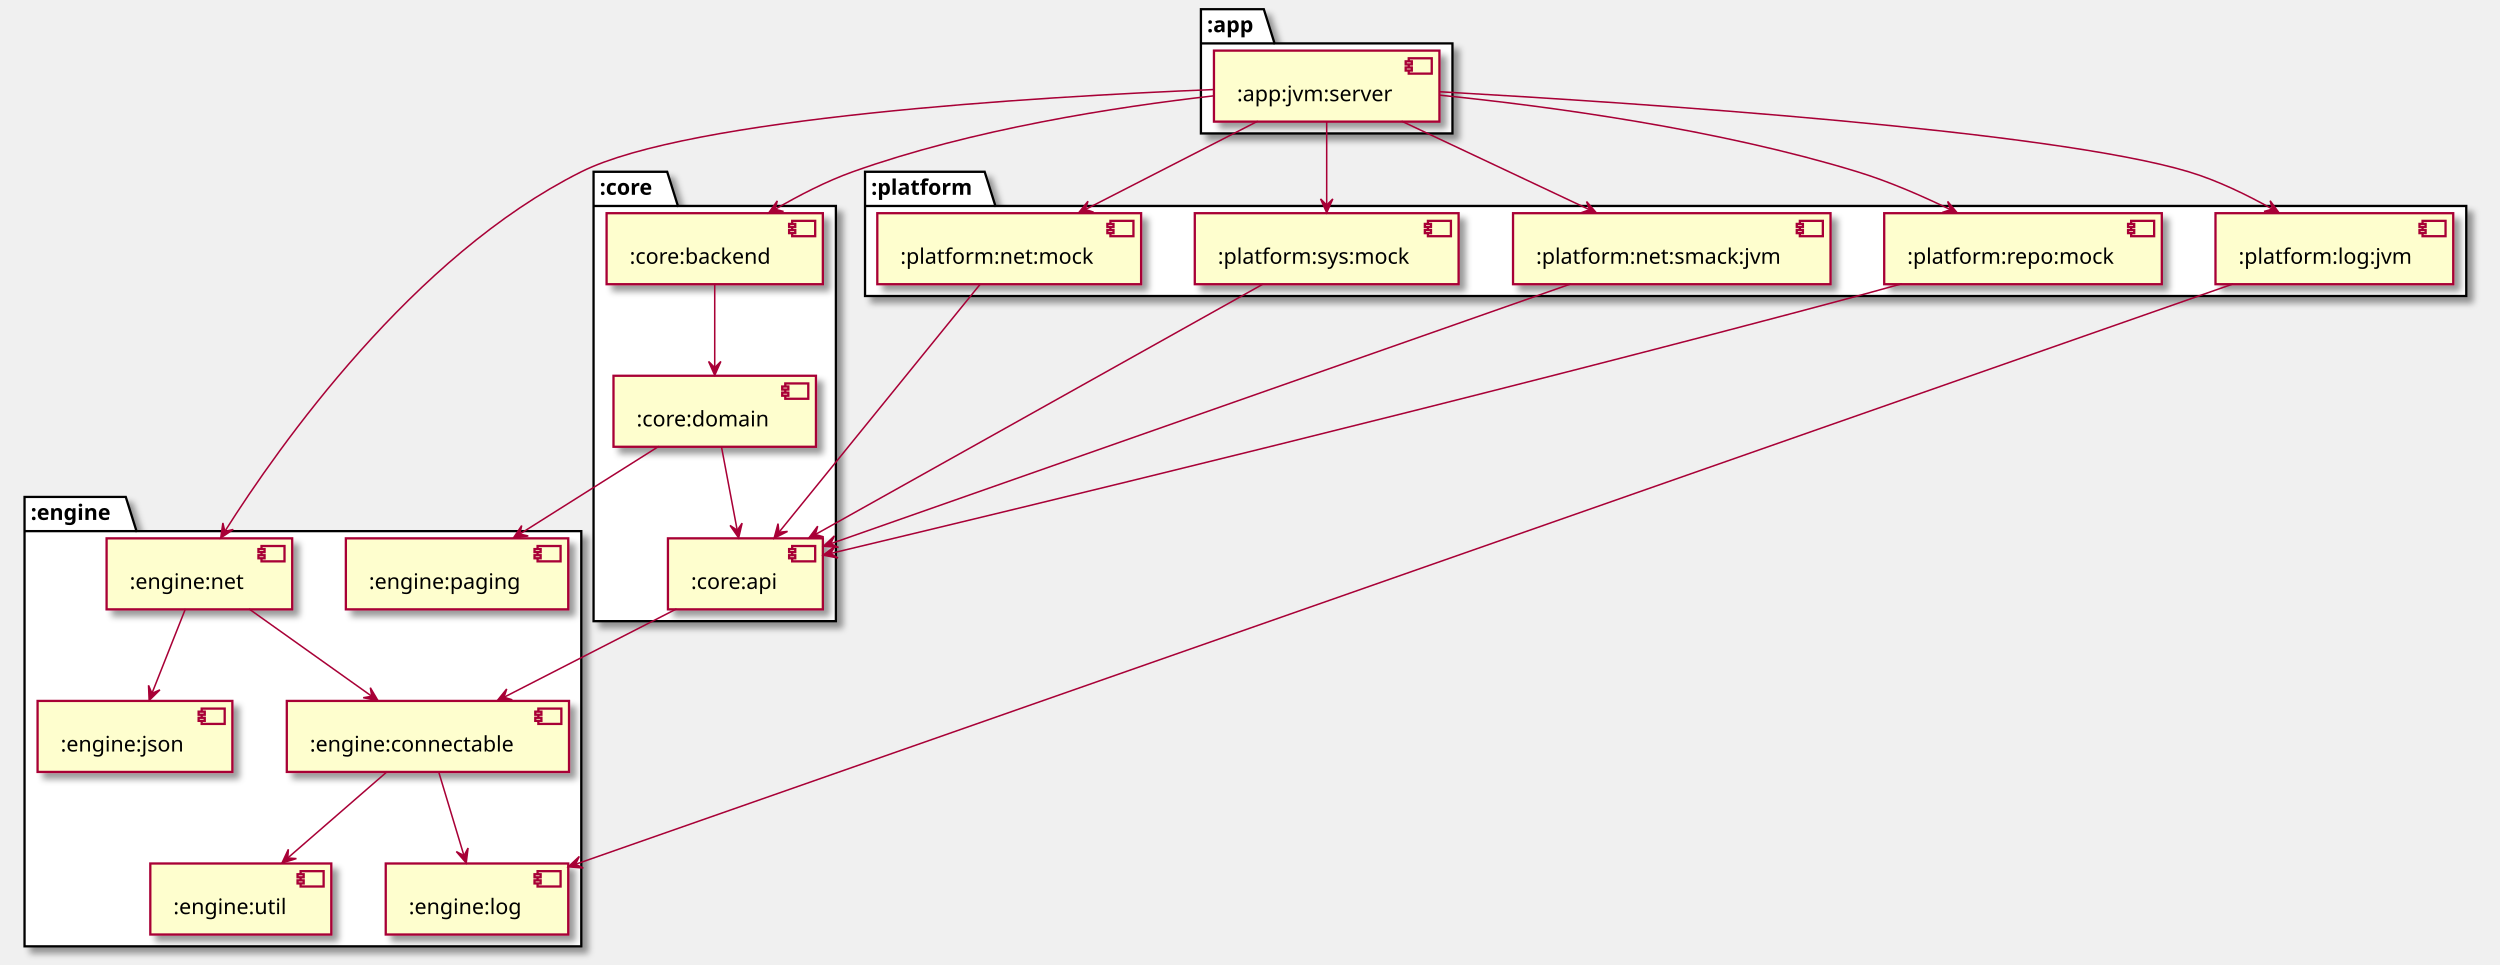
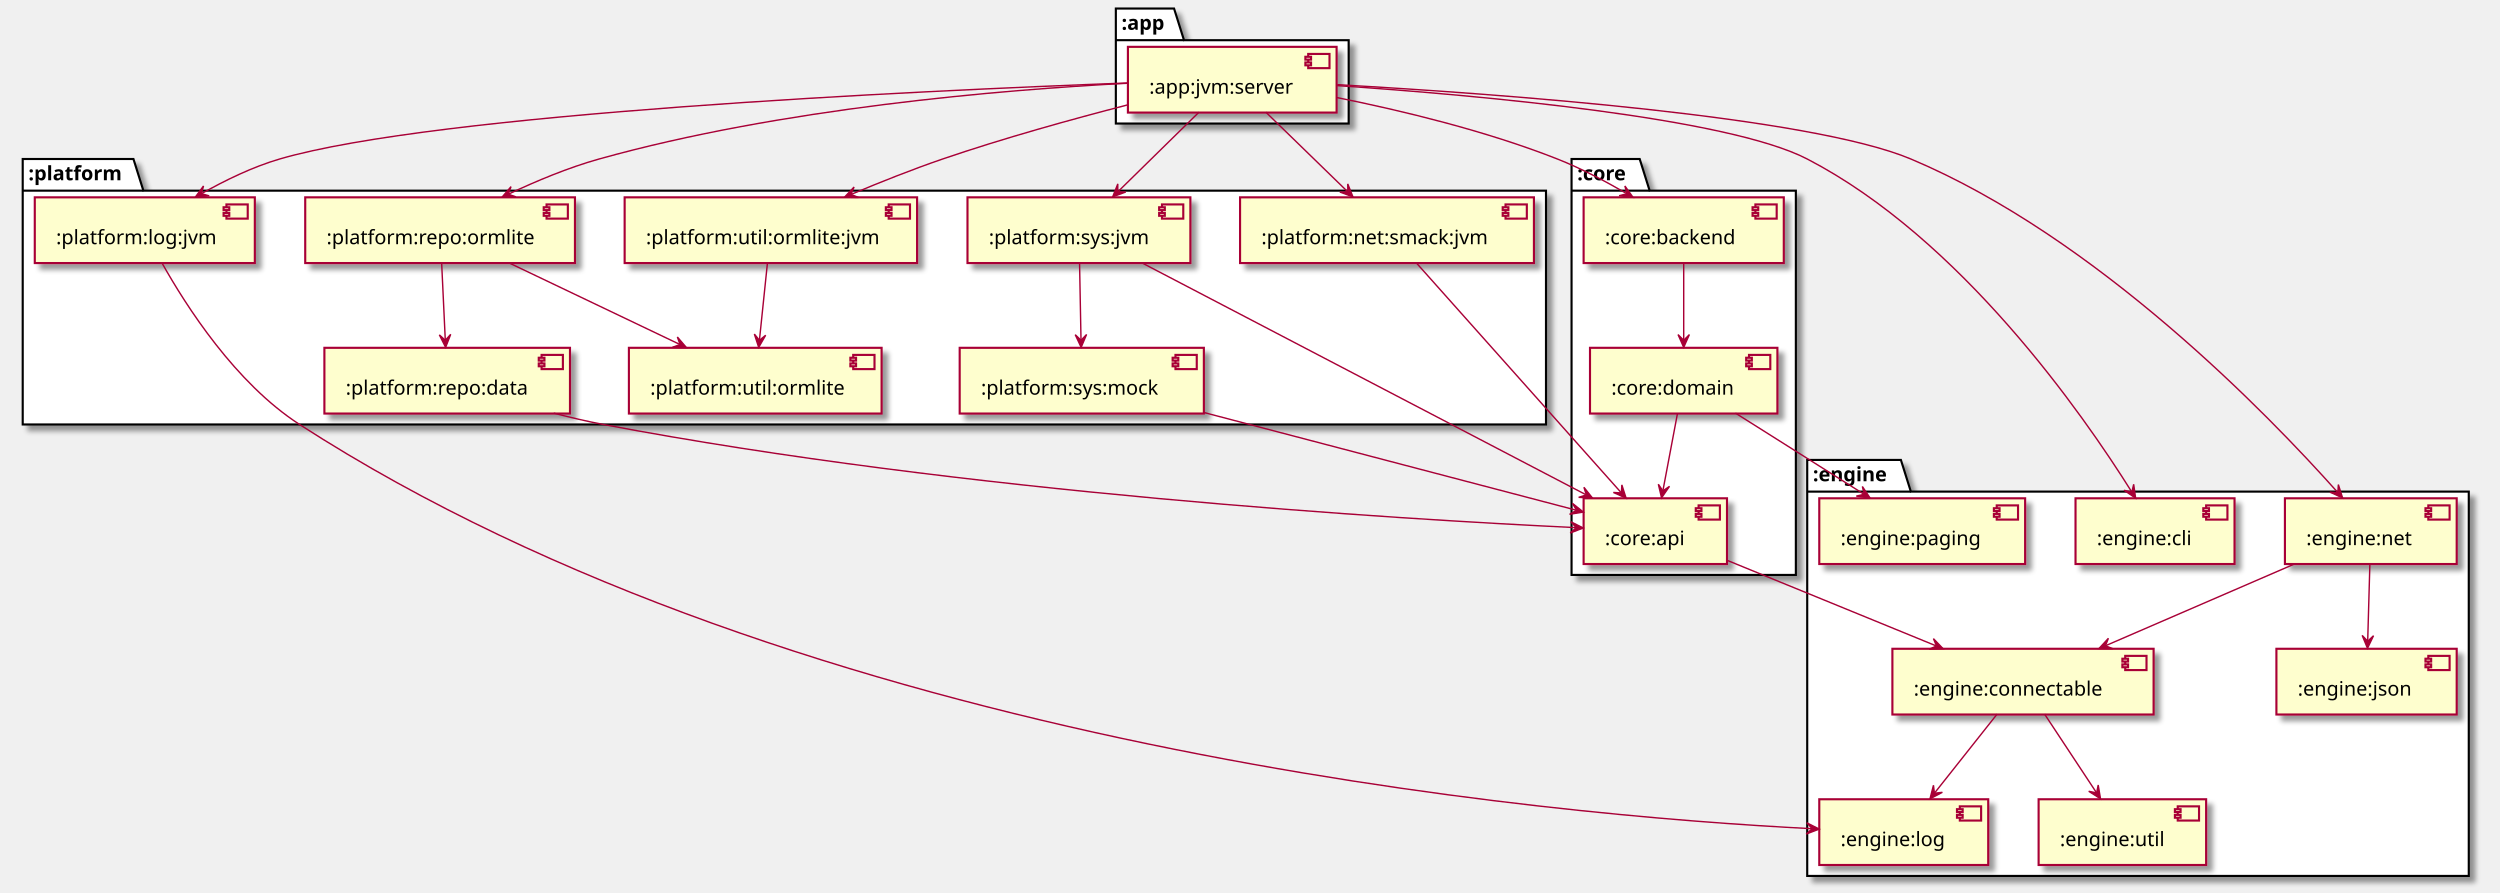
- <svg xmlns="http://www.w3.org/2000/svg" contentScriptType="application/ecmascript" contentStyleType="text/css" height="629px" preserveAspectRatio="none" style="width:1630px;height:629px;" version="1.1" viewBox="0 0 1630 629" width="1630px" zoomAndPan="magnify">
+ <svg xmlns="http://www.w3.org/2000/svg" contentScriptType="application/ecmascript" contentStyleType="text/css" height="629px" preserveAspectRatio="none" style="width:1761px;height:629px;" version="1.1" viewBox="0 0 1761 629" width="1761px" zoomAndPan="magnify">
  <defs>
-     <filter height="300%" id="f3oqz0ir6cckx" width="300%" x="-1" y="-1">
+     <filter height="300%" id="fg69uygt881mg" width="300%" x="-1" y="-1">
      <feGaussianBlur result="blurOut" stdDeviation="2.0" />
      <feColorMatrix in="blurOut" result="blurOut2" type="matrix" values="0 0 0 0 0 0 0 0 0 0 0 0 0 0 0 0 0 0 .4 0" />
      <feOffset dx="4.0" dy="4.0" in="blurOut2" result="blurOut3" />
      <feBlend in="SourceGraphic" in2="blurOut3" mode="normal" />
    </filter>
  </defs>
  <g>
-     <polygon fill="#FFFFFF" filter="url(#f3oqz0ir6cckx)" points="564,112,642,112,649,134.297,1608,134.297,1608,193,564,193,564,112" style="stroke: #000000; stroke-width: 1.5;" />
-     <line style="stroke: #000000; stroke-width: 1.5;" x1="564" x2="649" y1="134.297" y2="134.297" />
-     <text fill="#000000" font-family="sans-serif" font-size="14" font-weight="bold" lengthAdjust="spacingAndGlyphs" textLength="72" x="568" y="126.995">:platform</text>
-     <polygon fill="#FFFFFF" filter="url(#f3oqz0ir6cckx)" points="387,112,435,112,442,134.297,545,134.297,545,405,387,405,387,112" style="stroke: #000000; stroke-width: 1.5;" />
-     <line style="stroke: #000000; stroke-width: 1.5;" x1="387" x2="442" y1="134.297" y2="134.297" />
-     <text fill="#000000" font-family="sans-serif" font-size="14" font-weight="bold" lengthAdjust="spacingAndGlyphs" textLength="42" x="391" y="126.995">:core</text>
-     <polygon fill="#FFFFFF" filter="url(#f3oqz0ir6cckx)" points="16,324,82,324,89,346.297,379,346.297,379,617,16,617,16,324" style="stroke: #000000; stroke-width: 1.5;" />
-     <line style="stroke: #000000; stroke-width: 1.5;" x1="16" x2="89" y1="346.297" y2="346.297" />
-     <text fill="#000000" font-family="sans-serif" font-size="14" font-weight="bold" lengthAdjust="spacingAndGlyphs" textLength="60" x="20" y="338.995">:engine</text>
-     <polygon fill="#FFFFFF" filter="url(#f3oqz0ir6cckx)" points="783,6,824,6,831,28.297,947,28.297,947,87,783,87,783,6" style="stroke: #000000; stroke-width: 1.5;" />
-     <line style="stroke: #000000; stroke-width: 1.5;" x1="783" x2="831" y1="28.297" y2="28.297" />
-     <text fill="#000000" font-family="sans-serif" font-size="14" font-weight="bold" lengthAdjust="spacingAndGlyphs" textLength="35" x="787" y="20.995">:app</text>
-     <rect fill="#FEFECE" filter="url(#f3oqz0ir6cckx)" height="46.297" style="stroke: #A80036; stroke-width: 1.5;" width="181" x="1228.5" y="139" />
-     <rect fill="#FEFECE" height="10" style="stroke: #A80036; stroke-width: 1.5;" width="15" x="1389.5" y="144" />
-     <rect fill="#FEFECE" height="2" style="stroke: #A80036; stroke-width: 1.5;" width="4" x="1387.5" y="146" />
-     <rect fill="#FEFECE" height="2" style="stroke: #A80036; stroke-width: 1.5;" width="4" x="1387.5" y="150" />
-     <text fill="#000000" font-family="sans-serif" font-size="14" lengthAdjust="spacingAndGlyphs" textLength="141" x="1243.5" y="171.995">:platform:repo:mock</text>
-     <rect fill="#FEFECE" filter="url(#f3oqz0ir6cckx)" height="46.297" style="stroke: #A80036; stroke-width: 1.5;" width="172" x="572" y="139" />
-     <rect fill="#FEFECE" height="10" style="stroke: #A80036; stroke-width: 1.5;" width="15" x="724" y="144" />
-     <rect fill="#FEFECE" height="2" style="stroke: #A80036; stroke-width: 1.5;" width="4" x="722" y="146" />
-     <rect fill="#FEFECE" height="2" style="stroke: #A80036; stroke-width: 1.5;" width="4" x="722" y="150" />
-     <text fill="#000000" font-family="sans-serif" font-size="14" lengthAdjust="spacingAndGlyphs" textLength="132" x="587" y="171.995">:platform:net:mock</text>
-     <rect fill="#FEFECE" filter="url(#f3oqz0ir6cckx)" height="46.297" style="stroke: #A80036; stroke-width: 1.5;" width="172" x="779" y="139" />
-     <rect fill="#FEFECE" height="10" style="stroke: #A80036; stroke-width: 1.5;" width="15" x="931" y="144" />
-     <rect fill="#FEFECE" height="2" style="stroke: #A80036; stroke-width: 1.5;" width="4" x="929" y="146" />
-     <rect fill="#FEFECE" height="2" style="stroke: #A80036; stroke-width: 1.5;" width="4" x="929" y="150" />
-     <text fill="#000000" font-family="sans-serif" font-size="14" lengthAdjust="spacingAndGlyphs" textLength="132" x="794" y="171.995">:platform:sys:mock</text>
-     <rect fill="#FEFECE" filter="url(#f3oqz0ir6cckx)" height="46.297" style="stroke: #A80036; stroke-width: 1.5;" width="207" x="986.5" y="139" />
-     <rect fill="#FEFECE" height="10" style="stroke: #A80036; stroke-width: 1.5;" width="15" x="1173.5" y="144" />
-     <rect fill="#FEFECE" height="2" style="stroke: #A80036; stroke-width: 1.5;" width="4" x="1171.5" y="146" />
-     <rect fill="#FEFECE" height="2" style="stroke: #A80036; stroke-width: 1.5;" width="4" x="1171.5" y="150" />
-     <text fill="#000000" font-family="sans-serif" font-size="14" lengthAdjust="spacingAndGlyphs" textLength="167" x="1001.5" y="171.995">:platform:net:smack:jvm</text>
-     <rect fill="#FEFECE" filter="url(#f3oqz0ir6cckx)" height="46.297" style="stroke: #A80036; stroke-width: 1.5;" width="155" x="1444.5" y="139" />
-     <rect fill="#FEFECE" height="10" style="stroke: #A80036; stroke-width: 1.5;" width="15" x="1579.5" y="144" />
-     <rect fill="#FEFECE" height="2" style="stroke: #A80036; stroke-width: 1.5;" width="4" x="1577.5" y="146" />
-     <rect fill="#FEFECE" height="2" style="stroke: #A80036; stroke-width: 1.5;" width="4" x="1577.5" y="150" />
-     <text fill="#000000" font-family="sans-serif" font-size="14" lengthAdjust="spacingAndGlyphs" textLength="115" x="1459.5" y="171.995">:platform:log:jvm</text>
-     <rect fill="#FEFECE" filter="url(#f3oqz0ir6cckx)" height="46.297" style="stroke: #A80036; stroke-width: 1.5;" width="141" x="395.5" y="139" />
-     <rect fill="#FEFECE" height="10" style="stroke: #A80036; stroke-width: 1.5;" width="15" x="516.5" y="144" />
-     <rect fill="#FEFECE" height="2" style="stroke: #A80036; stroke-width: 1.5;" width="4" x="514.5" y="146" />
-     <rect fill="#FEFECE" height="2" style="stroke: #A80036; stroke-width: 1.5;" width="4" x="514.5" y="150" />
-     <text fill="#000000" font-family="sans-serif" font-size="14" lengthAdjust="spacingAndGlyphs" textLength="101" x="410.5" y="171.995">:core:backend</text>
-     <rect fill="#FEFECE" filter="url(#f3oqz0ir6cckx)" height="46.297" style="stroke: #A80036; stroke-width: 1.5;" width="101" x="435.5" y="351" />
-     <rect fill="#FEFECE" height="10" style="stroke: #A80036; stroke-width: 1.5;" width="15" x="516.5" y="356" />
-     <rect fill="#FEFECE" height="2" style="stroke: #A80036; stroke-width: 1.5;" width="4" x="514.5" y="358" />
-     <rect fill="#FEFECE" height="2" style="stroke: #A80036; stroke-width: 1.5;" width="4" x="514.5" y="362" />
-     <text fill="#000000" font-family="sans-serif" font-size="14" lengthAdjust="spacingAndGlyphs" textLength="61" x="450.5" y="383.995">:core:api</text>
-     <rect fill="#FEFECE" filter="url(#f3oqz0ir6cckx)" height="46.297" style="stroke: #A80036; stroke-width: 1.5;" width="132" x="400" y="245" />
-     <rect fill="#FEFECE" height="10" style="stroke: #A80036; stroke-width: 1.5;" width="15" x="512" y="250" />
-     <rect fill="#FEFECE" height="2" style="stroke: #A80036; stroke-width: 1.5;" width="4" x="510" y="252" />
-     <rect fill="#FEFECE" height="2" style="stroke: #A80036; stroke-width: 1.5;" width="4" x="510" y="256" />
-     <text fill="#000000" font-family="sans-serif" font-size="14" lengthAdjust="spacingAndGlyphs" textLength="92" x="415" y="277.995">:core:domain</text>
-     <rect fill="#FEFECE" filter="url(#f3oqz0ir6cckx)" height="46.297" style="stroke: #A80036; stroke-width: 1.5;" width="121" x="69.5" y="351" />
-     <rect fill="#FEFECE" height="10" style="stroke: #A80036; stroke-width: 1.5;" width="15" x="170.5" y="356" />
-     <rect fill="#FEFECE" height="2" style="stroke: #A80036; stroke-width: 1.5;" width="4" x="168.5" y="358" />
-     <rect fill="#FEFECE" height="2" style="stroke: #A80036; stroke-width: 1.5;" width="4" x="168.5" y="362" />
-     <text fill="#000000" font-family="sans-serif" font-size="14" lengthAdjust="spacingAndGlyphs" textLength="81" x="84.5" y="383.995">:engine:net</text>
-     <rect fill="#FEFECE" filter="url(#f3oqz0ir6cckx)" height="46.297" style="stroke: #A80036; stroke-width: 1.5;" width="184" x="187" y="457" />
-     <rect fill="#FEFECE" height="10" style="stroke: #A80036; stroke-width: 1.5;" width="15" x="351" y="462" />
-     <rect fill="#FEFECE" height="2" style="stroke: #A80036; stroke-width: 1.5;" width="4" x="349" y="464" />
-     <rect fill="#FEFECE" height="2" style="stroke: #A80036; stroke-width: 1.5;" width="4" x="349" y="468" />
-     <text fill="#000000" font-family="sans-serif" font-size="14" lengthAdjust="spacingAndGlyphs" textLength="144" x="202" y="489.995">:engine:connectable</text>
-     <rect fill="#FEFECE" filter="url(#f3oqz0ir6cckx)" height="46.297" style="stroke: #A80036; stroke-width: 1.5;" width="118" x="98" y="563" />
-     <rect fill="#FEFECE" height="10" style="stroke: #A80036; stroke-width: 1.5;" width="15" x="196" y="568" />
-     <rect fill="#FEFECE" height="2" style="stroke: #A80036; stroke-width: 1.5;" width="4" x="194" y="570" />
-     <rect fill="#FEFECE" height="2" style="stroke: #A80036; stroke-width: 1.5;" width="4" x="194" y="574" />
-     <text fill="#000000" font-family="sans-serif" font-size="14" lengthAdjust="spacingAndGlyphs" textLength="78" x="113" y="595.995">:engine:util</text>
-     <rect fill="#FEFECE" filter="url(#f3oqz0ir6cckx)" height="46.297" style="stroke: #A80036; stroke-width: 1.5;" width="119" x="251.5" y="563" />
-     <rect fill="#FEFECE" height="10" style="stroke: #A80036; stroke-width: 1.5;" width="15" x="350.5" y="568" />
-     <rect fill="#FEFECE" height="2" style="stroke: #A80036; stroke-width: 1.5;" width="4" x="348.5" y="570" />
-     <rect fill="#FEFECE" height="2" style="stroke: #A80036; stroke-width: 1.5;" width="4" x="348.5" y="574" />
-     <text fill="#000000" font-family="sans-serif" font-size="14" lengthAdjust="spacingAndGlyphs" textLength="79" x="266.5" y="595.995">:engine:log</text>
-     <rect fill="#FEFECE" filter="url(#f3oqz0ir6cckx)" height="46.297" style="stroke: #A80036; stroke-width: 1.5;" width="145" x="225.5" y="351" />
-     <rect fill="#FEFECE" height="10" style="stroke: #A80036; stroke-width: 1.5;" width="15" x="350.5" y="356" />
-     <rect fill="#FEFECE" height="2" style="stroke: #A80036; stroke-width: 1.5;" width="4" x="348.5" y="358" />
-     <rect fill="#FEFECE" height="2" style="stroke: #A80036; stroke-width: 1.5;" width="4" x="348.5" y="362" />
-     <text fill="#000000" font-family="sans-serif" font-size="14" lengthAdjust="spacingAndGlyphs" textLength="105" x="240.5" y="383.995">:engine:paging</text>
-     <rect fill="#FEFECE" filter="url(#f3oqz0ir6cckx)" height="46.297" style="stroke: #A80036; stroke-width: 1.5;" width="127" x="24.5" y="457" />
-     <rect fill="#FEFECE" height="10" style="stroke: #A80036; stroke-width: 1.5;" width="15" x="131.5" y="462" />
-     <rect fill="#FEFECE" height="2" style="stroke: #A80036; stroke-width: 1.5;" width="4" x="129.5" y="464" />
-     <rect fill="#FEFECE" height="2" style="stroke: #A80036; stroke-width: 1.5;" width="4" x="129.5" y="468" />
-     <text fill="#000000" font-family="sans-serif" font-size="14" lengthAdjust="spacingAndGlyphs" textLength="87" x="39.5" y="489.995">:engine:json</text>
-     <rect fill="#FEFECE" filter="url(#f3oqz0ir6cckx)" height="46.297" style="stroke: #A80036; stroke-width: 1.5;" width="147" x="791.5" y="33" />
-     <rect fill="#FEFECE" height="10" style="stroke: #A80036; stroke-width: 1.5;" width="15" x="918.5" y="38" />
-     <rect fill="#FEFECE" height="2" style="stroke: #A80036; stroke-width: 1.5;" width="4" x="916.5" y="40" />
-     <rect fill="#FEFECE" height="2" style="stroke: #A80036; stroke-width: 1.5;" width="4" x="916.5" y="44" />
-     <text fill="#000000" font-family="sans-serif" font-size="14" lengthAdjust="spacingAndGlyphs" textLength="107" x="806.5" y="65.995">:app:jvm:server</text>
-     <path d="M1240.05,185.005 C1230.281,187.75 1220.42,190.473 1211,193 C962.279,259.721 663.381,331.795 541.656,360.806 " fill="none" id=":platform:repo:mock-&gt;:core:api" style="stroke: #A80036; stroke-width: 1.0;" />
-     <polygon fill="#A80036" points="536.697,361.987,546.379,363.792,541.561,360.828,544.524,356.01,536.697,361.987" style="stroke: #A80036; stroke-width: 1.0;" />
-     <path d="M639.266,185.091 C607.214,224.597 542.021,304.951 507.913,346.991 " fill="none" id=":platform:net:mock-&gt;:core:api" style="stroke: #A80036; stroke-width: 1.0;" />
-     <polygon fill="#A80036" points="504.711,350.937,513.488,346.468,507.861,347.054,507.275,341.428,504.711,350.937" style="stroke: #A80036; stroke-width: 1.0;" />
-     <path d="M823.719,185.091 C752.381,224.995 606.538,306.575 532.033,348.251 " fill="none" id=":platform:sys:mock-&gt;:core:api" style="stroke: #A80036; stroke-width: 1.0;" />
-     <polygon fill="#A80036" points="527.23,350.937,537.038,350.034,531.594,348.496,533.132,343.053,527.23,350.937" style="stroke: #A80036; stroke-width: 1.0;" />
-     <path d="M1024.212,185.091 C904.607,227.072 653.587,315.178 541.782,354.421 " fill="none" id=":platform:net:smack:jvm-&gt;:core:api" style="stroke: #A80036; stroke-width: 1.0;" />
-     <polygon fill="#A80036" points="536.889,356.138,546.706,356.932,541.607,354.482,544.056,349.383,536.889,356.138" style="stroke: #A80036; stroke-width: 1.0;" />
-     <path d="M466,185 C466,201.003 466,222.446 466,239.528 " fill="none" id=":core:backend-&gt;:core:domain" style="stroke: #A80036; stroke-width: 1.0;" />
-     <polygon fill="#A80036" points="466,244.678,470,235.678,466,239.678,462,235.678,466,244.678" style="stroke: #A80036; stroke-width: 1.0;" />
-     <path d="M162.331,397 C185.875,413.75 217.799,436.461 242.3,453.892 " fill="none" id=":engine:net-&gt;:engine:connectable" style="stroke: #A80036; stroke-width: 1.0;" />
-     <polygon fill="#A80036" points="246.475,456.862,241.46,448.385,242.401,453.963,236.823,454.904,246.475,456.862" style="stroke: #A80036; stroke-width: 1.0;" />
-     <path d="M120.887,397 C114.491,413.141 105.903,434.816 99.107,451.969 " fill="none" id=":engine:net-&gt;:engine:json" style="stroke: #A80036; stroke-width: 1.0;" />
-     <polygon fill="#A80036" points="97.241,456.678,104.275,449.785,99.083,452.03,96.838,446.838,97.241,456.678" style="stroke: #A80036; stroke-width: 1.0;" />
-     <path d="M1456.031,185.097 C1244.474,259.168 584.654,490.187 375.371,563.462 " fill="none" id=":platform:log:jvm-&gt;:engine:log" style="stroke: #A80036; stroke-width: 1.0;" />
-     <polygon fill="#A80036" points="370.512,565.163,380.328,565.965,375.231,563.511,377.684,558.414,370.512,565.163" style="stroke: #A80036; stroke-width: 1.0;" />
-     <path d="M441.084,397 C407.969,413.958 362.923,437.025 328.724,454.538 " fill="none" id=":core:api-&gt;:engine:connectable" style="stroke: #A80036; stroke-width: 1.0;" />
-     <polygon fill="#A80036" points="324.185,456.862,334.019,456.32,328.636,454.583,330.373,449.199,324.185,456.862" style="stroke: #A80036; stroke-width: 1.0;" />
-     <path d="M252.528,503 C233.475,519.555 207.72,541.931 187.754,559.279 " fill="none" id=":engine:connectable-&gt;:engine:util" style="stroke: #A80036; stroke-width: 1.0;" />
-     <polygon fill="#A80036" points="183.842,562.678,193.259,559.795,187.616,559.399,188.012,553.756,183.842,562.678" style="stroke: #A80036; stroke-width: 1.0;" />
-     <path d="M285.943,503 C290.774,519.003 297.248,540.446 302.405,557.528 " fill="none" id=":engine:connectable-&gt;:engine:log" style="stroke: #A80036; stroke-width: 1.0;" />
-     <polygon fill="#A80036" points="303.959,562.678,305.188,552.906,302.514,557.892,297.529,555.219,303.959,562.678" style="stroke: #A80036; stroke-width: 1.0;" />
-     <path d="M429.546,291 C402.89,307.82 366.708,330.649 339.037,348.108 " fill="none" id=":core:domain-&gt;:engine:paging" style="stroke: #A80036; stroke-width: 1.0;" />
-     <polygon fill="#A80036" points="334.672,350.862,344.418,349.442,338.901,348.194,340.149,342.676,334.672,350.862" style="stroke: #A80036; stroke-width: 1.0;" />
-     <path d="M470.34,291 C473.359,307.003 477.405,328.446 480.628,345.528 " fill="none" id=":core:domain-&gt;:core:api" style="stroke: #A80036; stroke-width: 1.0;" />
-     <polygon fill="#A80036" points="481.6,350.678,483.861,341.093,480.673,345.765,476,342.576,481.6,350.678" style="stroke: #A80036; stroke-width: 1.0;" />
-     <path d="M938.55,62.034 C1009.511,69.218 1119.356,83.95 1211,112 C1231.49,118.272 1253.104,127.668 1271.568,136.628 " fill="none" id=":app:jvm:server-&gt;:platform:repo:mock" style="stroke: #A80036; stroke-width: 1.0;" />
-     <polygon fill="#A80036" points="1276.191,138.894,1269.87,131.341,1271.701,136.693,1266.349,138.524,1276.191,138.894" style="stroke: #A80036; stroke-width: 1.0;" />
-     <path d="M820.084,79 C786.969,95.958 741.923,119.025 707.724,136.537 " fill="none" id=":app:jvm:server-&gt;:platform:net:mock" style="stroke: #A80036; stroke-width: 1.0;" />
-     <polygon fill="#A80036" points="703.185,138.862,713.019,138.32,707.636,136.583,709.373,131.199,703.185,138.862" style="stroke: #A80036; stroke-width: 1.0;" />
-     <path d="M865,79 C865,95.003 865,116.446 865,133.528 " fill="none" id=":app:jvm:server-&gt;:platform:sys:mock" style="stroke: #A80036; stroke-width: 1.0;" />
-     <polygon fill="#A80036" points="865,138.678,869,129.678,865,133.678,861,129.678,865,138.678" style="stroke: #A80036; stroke-width: 1.0;" />
-     <path d="M913.822,79 C949.816,95.958 998.779,119.025 1035.952,136.537 " fill="none" id=":app:jvm:server-&gt;:platform:net:smack:jvm" style="stroke: #A80036; stroke-width: 1.0;" />
-     <polygon fill="#A80036" points="1040.886,138.862,1034.449,131.407,1036.362,136.731,1031.039,138.644,1040.886,138.862" style="stroke: #A80036; stroke-width: 1.0;" />
-     <path d="M791.452,62.482 C727.72,69.697 633.781,84.207 556,112 C538.763,118.159 520.915,127.392 505.702,136.253 " fill="none" id=":app:jvm:server-&gt;:core:backend" style="stroke: #A80036; stroke-width: 1.0;" />
-     <polygon fill="#A80036" points="501.07,138.988,510.853,137.858,505.375,136.446,506.787,130.968,501.07,138.988" style="stroke: #A80036; stroke-width: 1.0;" />
-     <path d="M791.24,58.381 C673.606,63.19 449.585,76.784 379,112 C269.223,166.769 181.895,290.688 146.752,346.197 " fill="none" id=":app:jvm:server-&gt;:engine:net" style="stroke: #A80036; stroke-width: 1.0;" />
-     <polygon fill="#A80036" points="143.913,350.714,152.09,345.224,146.574,346.481,145.317,340.965,143.913,350.714" style="stroke: #A80036; stroke-width: 1.0;" />
-     <path d="M938.722,59.829 C1069.674,67.214 1337.497,85.106 1427,112 C1445.763,117.638 1465.135,127.076 1481.452,136.243 " fill="none" id=":app:jvm:server-&gt;:platform:log:jvm" style="stroke: #A80036; stroke-width: 1.0;" />
-     <polygon fill="#A80036" points="1485.97,138.818,1480.131,130.886,1481.626,136.342,1476.17,137.837,1485.97,138.818" style="stroke: #A80036; stroke-width: 1.0;" />
+     <polygon fill="#FFFFFF" filter="url(#fg69uygt881mg)" points="16,112,94,112,101,134.297,1089,134.297,1089,299,16,299,16,112" style="stroke: #000000; stroke-width: 1.5;" />
+     <line style="stroke: #000000; stroke-width: 1.5;" x1="16" x2="101" y1="134.297" y2="134.297" />
+     <text fill="#000000" font-family="sans-serif" font-size="14" font-weight="bold" lengthAdjust="spacingAndGlyphs" textLength="72" x="20" y="126.995">:platform</text>
+     <polygon fill="#FFFFFF" filter="url(#fg69uygt881mg)" points="1273,324,1339,324,1346,346.297,1739,346.297,1739,617,1273,617,1273,324" style="stroke: #000000; stroke-width: 1.5;" />
+     <line style="stroke: #000000; stroke-width: 1.5;" x1="1273" x2="1346" y1="346.297" y2="346.297" />
+     <text fill="#000000" font-family="sans-serif" font-size="14" font-weight="bold" lengthAdjust="spacingAndGlyphs" textLength="60" x="1277" y="338.995">:engine</text>
+     <polygon fill="#FFFFFF" filter="url(#fg69uygt881mg)" points="1107,112,1155,112,1162,134.297,1265,134.297,1265,405,1107,405,1107,112" style="stroke: #000000; stroke-width: 1.5;" />
+     <line style="stroke: #000000; stroke-width: 1.5;" x1="1107" x2="1162" y1="134.297" y2="134.297" />
+     <text fill="#000000" font-family="sans-serif" font-size="14" font-weight="bold" lengthAdjust="spacingAndGlyphs" textLength="42" x="1111" y="126.995">:core</text>
+     <polygon fill="#FFFFFF" filter="url(#fg69uygt881mg)" points="786,6,827,6,834,28.297,950,28.297,950,87,786,87,786,6" style="stroke: #000000; stroke-width: 1.5;" />
+     <line style="stroke: #000000; stroke-width: 1.5;" x1="786" x2="834" y1="28.297" y2="28.297" />
+     <text fill="#000000" font-family="sans-serif" font-size="14" font-weight="bold" lengthAdjust="spacingAndGlyphs" textLength="35" x="790" y="20.995">:app</text>
+     <rect fill="#FEFECE" filter="url(#fg69uygt881mg)" height="46.297" style="stroke: #A80036; stroke-width: 1.5;" width="190" x="215" y="139" />
+     <rect fill="#FEFECE" height="10" style="stroke: #A80036; stroke-width: 1.5;" width="15" x="385" y="144" />
+     <rect fill="#FEFECE" height="2" style="stroke: #A80036; stroke-width: 1.5;" width="4" x="383" y="146" />
+     <rect fill="#FEFECE" height="2" style="stroke: #A80036; stroke-width: 1.5;" width="4" x="383" y="150" />
+     <text fill="#000000" font-family="sans-serif" font-size="14" lengthAdjust="spacingAndGlyphs" textLength="150" x="230" y="171.995">:platform:repo:ormlite</text>
+     <rect fill="#FEFECE" filter="url(#fg69uygt881mg)" height="46.297" style="stroke: #A80036; stroke-width: 1.5;" width="206" x="440" y="139" />
+     <rect fill="#FEFECE" height="10" style="stroke: #A80036; stroke-width: 1.5;" width="15" x="626" y="144" />
+     <rect fill="#FEFECE" height="2" style="stroke: #A80036; stroke-width: 1.5;" width="4" x="624" y="146" />
+     <rect fill="#FEFECE" height="2" style="stroke: #A80036; stroke-width: 1.5;" width="4" x="624" y="150" />
+     <text fill="#000000" font-family="sans-serif" font-size="14" lengthAdjust="spacingAndGlyphs" textLength="166" x="455" y="171.995">:platform:util:ormlite:jvm</text>
+     <rect fill="#FEFECE" filter="url(#fg69uygt881mg)" height="46.297" style="stroke: #A80036; stroke-width: 1.5;" width="157" x="681.5" y="139" />
+     <rect fill="#FEFECE" height="10" style="stroke: #A80036; stroke-width: 1.5;" width="15" x="818.5" y="144" />
+     <rect fill="#FEFECE" height="2" style="stroke: #A80036; stroke-width: 1.5;" width="4" x="816.5" y="146" />
+     <rect fill="#FEFECE" height="2" style="stroke: #A80036; stroke-width: 1.5;" width="4" x="816.5" y="150" />
+     <text fill="#000000" font-family="sans-serif" font-size="14" lengthAdjust="spacingAndGlyphs" textLength="117" x="696.5" y="171.995">:platform:sys:jvm</text>
+     <rect fill="#FEFECE" filter="url(#fg69uygt881mg)" height="46.297" style="stroke: #A80036; stroke-width: 1.5;" width="207" x="873.5" y="139" />
+     <rect fill="#FEFECE" height="10" style="stroke: #A80036; stroke-width: 1.5;" width="15" x="1060.5" y="144" />
+     <rect fill="#FEFECE" height="2" style="stroke: #A80036; stroke-width: 1.5;" width="4" x="1058.5" y="146" />
+     <rect fill="#FEFECE" height="2" style="stroke: #A80036; stroke-width: 1.5;" width="4" x="1058.5" y="150" />
+     <text fill="#000000" font-family="sans-serif" font-size="14" lengthAdjust="spacingAndGlyphs" textLength="167" x="888.5" y="171.995">:platform:net:smack:jvm</text>
+     <rect fill="#FEFECE" filter="url(#fg69uygt881mg)" height="46.297" style="stroke: #A80036; stroke-width: 1.5;" width="155" x="24.5" y="139" />
+     <rect fill="#FEFECE" height="10" style="stroke: #A80036; stroke-width: 1.5;" width="15" x="159.5" y="144" />
+     <rect fill="#FEFECE" height="2" style="stroke: #A80036; stroke-width: 1.5;" width="4" x="157.5" y="146" />
+     <rect fill="#FEFECE" height="2" style="stroke: #A80036; stroke-width: 1.5;" width="4" x="157.5" y="150" />
+     <text fill="#000000" font-family="sans-serif" font-size="14" lengthAdjust="spacingAndGlyphs" textLength="115" x="39.5" y="171.995">:platform:log:jvm</text>
+     <rect fill="#FEFECE" filter="url(#fg69uygt881mg)" height="46.297" style="stroke: #A80036; stroke-width: 1.5;" width="178" x="443" y="245" />
+     <rect fill="#FEFECE" height="10" style="stroke: #A80036; stroke-width: 1.5;" width="15" x="601" y="250" />
+     <rect fill="#FEFECE" height="2" style="stroke: #A80036; stroke-width: 1.5;" width="4" x="599" y="252" />
+     <rect fill="#FEFECE" height="2" style="stroke: #A80036; stroke-width: 1.5;" width="4" x="599" y="256" />
+     <text fill="#000000" font-family="sans-serif" font-size="14" lengthAdjust="spacingAndGlyphs" textLength="138" x="458" y="277.995">:platform:util:ormlite</text>
+     <rect fill="#FEFECE" filter="url(#fg69uygt881mg)" height="46.297" style="stroke: #A80036; stroke-width: 1.5;" width="173" x="228.5" y="245" />
+     <rect fill="#FEFECE" height="10" style="stroke: #A80036; stroke-width: 1.5;" width="15" x="381.5" y="250" />
+     <rect fill="#FEFECE" height="2" style="stroke: #A80036; stroke-width: 1.5;" width="4" x="379.5" y="252" />
+     <rect fill="#FEFECE" height="2" style="stroke: #A80036; stroke-width: 1.5;" width="4" x="379.5" y="256" />
+     <text fill="#000000" font-family="sans-serif" font-size="14" lengthAdjust="spacingAndGlyphs" textLength="133" x="243.5" y="277.995">:platform:repo:data</text>
+     <rect fill="#FEFECE" filter="url(#fg69uygt881mg)" height="46.297" style="stroke: #A80036; stroke-width: 1.5;" width="172" x="676" y="245" />
+     <rect fill="#FEFECE" height="10" style="stroke: #A80036; stroke-width: 1.5;" width="15" x="828" y="250" />
+     <rect fill="#FEFECE" height="2" style="stroke: #A80036; stroke-width: 1.5;" width="4" x="826" y="252" />
+     <rect fill="#FEFECE" height="2" style="stroke: #A80036; stroke-width: 1.5;" width="4" x="826" y="256" />
+     <text fill="#000000" font-family="sans-serif" font-size="14" lengthAdjust="spacingAndGlyphs" textLength="132" x="691" y="277.995">:platform:sys:mock</text>
+     <rect fill="#FEFECE" filter="url(#fg69uygt881mg)" height="46.297" style="stroke: #A80036; stroke-width: 1.5;" width="112" x="1462" y="351" />
+     <rect fill="#FEFECE" height="10" style="stroke: #A80036; stroke-width: 1.5;" width="15" x="1554" y="356" />
+     <rect fill="#FEFECE" height="2" style="stroke: #A80036; stroke-width: 1.5;" width="4" x="1552" y="358" />
+     <rect fill="#FEFECE" height="2" style="stroke: #A80036; stroke-width: 1.5;" width="4" x="1552" y="362" />
+     <text fill="#000000" font-family="sans-serif" font-size="14" lengthAdjust="spacingAndGlyphs" textLength="72" x="1477" y="383.995">:engine:cli</text>
+     <rect fill="#FEFECE" filter="url(#fg69uygt881mg)" height="46.297" style="stroke: #A80036; stroke-width: 1.5;" width="121" x="1609.5" y="351" />
+     <rect fill="#FEFECE" height="10" style="stroke: #A80036; stroke-width: 1.5;" width="15" x="1710.5" y="356" />
+     <rect fill="#FEFECE" height="2" style="stroke: #A80036; stroke-width: 1.5;" width="4" x="1708.5" y="358" />
+     <rect fill="#FEFECE" height="2" style="stroke: #A80036; stroke-width: 1.5;" width="4" x="1708.5" y="362" />
+     <text fill="#000000" font-family="sans-serif" font-size="14" lengthAdjust="spacingAndGlyphs" textLength="81" x="1624.5" y="383.995">:engine:net</text>
+     <rect fill="#FEFECE" filter="url(#fg69uygt881mg)" height="46.297" style="stroke: #A80036; stroke-width: 1.5;" width="184" x="1333" y="457" />
+     <rect fill="#FEFECE" height="10" style="stroke: #A80036; stroke-width: 1.5;" width="15" x="1497" y="462" />
+     <rect fill="#FEFECE" height="2" style="stroke: #A80036; stroke-width: 1.5;" width="4" x="1495" y="464" />
+     <rect fill="#FEFECE" height="2" style="stroke: #A80036; stroke-width: 1.5;" width="4" x="1495" y="468" />
+     <text fill="#000000" font-family="sans-serif" font-size="14" lengthAdjust="spacingAndGlyphs" textLength="144" x="1348" y="489.995">:engine:connectable</text>
+     <rect fill="#FEFECE" filter="url(#fg69uygt881mg)" height="46.297" style="stroke: #A80036; stroke-width: 1.5;" width="118" x="1436" y="563" />
+     <rect fill="#FEFECE" height="10" style="stroke: #A80036; stroke-width: 1.5;" width="15" x="1534" y="568" />
+     <rect fill="#FEFECE" height="2" style="stroke: #A80036; stroke-width: 1.5;" width="4" x="1532" y="570" />
+     <rect fill="#FEFECE" height="2" style="stroke: #A80036; stroke-width: 1.5;" width="4" x="1532" y="574" />
+     <text fill="#000000" font-family="sans-serif" font-size="14" lengthAdjust="spacingAndGlyphs" textLength="78" x="1451" y="595.995">:engine:util</text>
+     <rect fill="#FEFECE" filter="url(#fg69uygt881mg)" height="46.297" style="stroke: #A80036; stroke-width: 1.5;" width="119" x="1281.5" y="563" />
+     <rect fill="#FEFECE" height="10" style="stroke: #A80036; stroke-width: 1.5;" width="15" x="1380.5" y="568" />
+     <rect fill="#FEFECE" height="2" style="stroke: #A80036; stroke-width: 1.5;" width="4" x="1378.5" y="570" />
+     <rect fill="#FEFECE" height="2" style="stroke: #A80036; stroke-width: 1.5;" width="4" x="1378.5" y="574" />
+     <text fill="#000000" font-family="sans-serif" font-size="14" lengthAdjust="spacingAndGlyphs" textLength="79" x="1296.5" y="595.995">:engine:log</text>
+     <rect fill="#FEFECE" filter="url(#fg69uygt881mg)" height="46.297" style="stroke: #A80036; stroke-width: 1.5;" width="145" x="1281.5" y="351" />
+     <rect fill="#FEFECE" height="10" style="stroke: #A80036; stroke-width: 1.5;" width="15" x="1406.5" y="356" />
+     <rect fill="#FEFECE" height="2" style="stroke: #A80036; stroke-width: 1.5;" width="4" x="1404.5" y="358" />
+     <rect fill="#FEFECE" height="2" style="stroke: #A80036; stroke-width: 1.5;" width="4" x="1404.5" y="362" />
+     <text fill="#000000" font-family="sans-serif" font-size="14" lengthAdjust="spacingAndGlyphs" textLength="105" x="1296.5" y="383.995">:engine:paging</text>
+     <rect fill="#FEFECE" filter="url(#fg69uygt881mg)" height="46.297" style="stroke: #A80036; stroke-width: 1.5;" width="127" x="1603.5" y="457" />
+     <rect fill="#FEFECE" height="10" style="stroke: #A80036; stroke-width: 1.5;" width="15" x="1710.5" y="462" />
+     <rect fill="#FEFECE" height="2" style="stroke: #A80036; stroke-width: 1.5;" width="4" x="1708.5" y="464" />
+     <rect fill="#FEFECE" height="2" style="stroke: #A80036; stroke-width: 1.5;" width="4" x="1708.5" y="468" />
+     <text fill="#000000" font-family="sans-serif" font-size="14" lengthAdjust="spacingAndGlyphs" textLength="87" x="1618.5" y="489.995">:engine:json</text>
+     <rect fill="#FEFECE" filter="url(#fg69uygt881mg)" height="46.297" style="stroke: #A80036; stroke-width: 1.5;" width="141" x="1115.5" y="139" />
+     <rect fill="#FEFECE" height="10" style="stroke: #A80036; stroke-width: 1.5;" width="15" x="1236.5" y="144" />
+     <rect fill="#FEFECE" height="2" style="stroke: #A80036; stroke-width: 1.5;" width="4" x="1234.5" y="146" />
+     <rect fill="#FEFECE" height="2" style="stroke: #A80036; stroke-width: 1.5;" width="4" x="1234.5" y="150" />
+     <text fill="#000000" font-family="sans-serif" font-size="14" lengthAdjust="spacingAndGlyphs" textLength="101" x="1130.5" y="171.995">:core:backend</text>
+     <rect fill="#FEFECE" filter="url(#fg69uygt881mg)" height="46.297" style="stroke: #A80036; stroke-width: 1.5;" width="101" x="1115.5" y="351" />
+     <rect fill="#FEFECE" height="10" style="stroke: #A80036; stroke-width: 1.5;" width="15" x="1196.5" y="356" />
+     <rect fill="#FEFECE" height="2" style="stroke: #A80036; stroke-width: 1.5;" width="4" x="1194.5" y="358" />
+     <rect fill="#FEFECE" height="2" style="stroke: #A80036; stroke-width: 1.5;" width="4" x="1194.5" y="362" />
+     <text fill="#000000" font-family="sans-serif" font-size="14" lengthAdjust="spacingAndGlyphs" textLength="61" x="1130.5" y="383.995">:core:api</text>
+     <rect fill="#FEFECE" filter="url(#fg69uygt881mg)" height="46.297" style="stroke: #A80036; stroke-width: 1.5;" width="132" x="1120" y="245" />
+     <rect fill="#FEFECE" height="10" style="stroke: #A80036; stroke-width: 1.5;" width="15" x="1232" y="250" />
+     <rect fill="#FEFECE" height="2" style="stroke: #A80036; stroke-width: 1.5;" width="4" x="1230" y="252" />
+     <rect fill="#FEFECE" height="2" style="stroke: #A80036; stroke-width: 1.5;" width="4" x="1230" y="256" />
+     <text fill="#000000" font-family="sans-serif" font-size="14" lengthAdjust="spacingAndGlyphs" textLength="92" x="1135" y="277.995">:core:domain</text>
+     <rect fill="#FEFECE" filter="url(#fg69uygt881mg)" height="46.297" style="stroke: #A80036; stroke-width: 1.5;" width="147" x="794.5" y="33" />
+     <rect fill="#FEFECE" height="10" style="stroke: #A80036; stroke-width: 1.5;" width="15" x="921.5" y="38" />
+     <rect fill="#FEFECE" height="2" style="stroke: #A80036; stroke-width: 1.5;" width="4" x="919.5" y="40" />
+     <rect fill="#FEFECE" height="2" style="stroke: #A80036; stroke-width: 1.5;" width="4" x="919.5" y="44" />
+     <text fill="#000000" font-family="sans-serif" font-size="14" lengthAdjust="spacingAndGlyphs" textLength="107" x="809.5" y="65.995">:app:jvm:server</text>
+     <path d="M358.171,185 C393.685,201.958 441.995,225.025 478.673,242.537 " fill="none" id=":platform:repo:ormlite-&gt;:platform:util:ormlite" style="stroke: #A80036; stroke-width: 1.0;" />
+     <polygon fill="#A80036" points="483.541,244.862,477.142,237.374,479.029,242.707,473.695,244.593,483.541,244.862" style="stroke: #A80036; stroke-width: 1.0;" />
+     <path d="M311.085,185 C311.84,201.003 312.851,222.446 313.657,239.528 " fill="none" id=":platform:repo:ormlite-&gt;:platform:repo:data" style="stroke: #A80036; stroke-width: 1.0;" />
+     <polygon fill="#A80036" points="313.9,244.678,317.471,235.5,313.664,239.684,309.48,235.877,313.9,244.678" style="stroke: #A80036; stroke-width: 1.0;" />
+     <path d="M540.613,185 C538.952,201.003 536.727,222.446 534.955,239.528 " fill="none" id=":platform:util:ormlite:jvm-&gt;:platform:util:ormlite" style="stroke: #A80036; stroke-width: 1.0;" />
+     <polygon fill="#A80036" points="534.42,244.678,539.328,236.139,534.936,239.705,531.371,235.314,534.42,244.678" style="stroke: #A80036; stroke-width: 1.0;" />
+     <path d="M804.222,185.091 C880.794,225.075 1037.499,306.901 1117.165,348.5 " fill="none" id=":platform:sys:jvm-&gt;:core:api" style="stroke: #A80036; stroke-width: 1.0;" />
+     <polygon fill="#A80036" points="1121.832,350.937,1115.706,343.226,1117.4,348.623,1112.003,350.317,1121.832,350.937" style="stroke: #A80036; stroke-width: 1.0;" />
+     <path d="M760.434,185 C760.736,201.003 761.14,222.446 761.463,239.528 " fill="none" id=":platform:sys:jvm-&gt;:platform:sys:mock" style="stroke: #A80036; stroke-width: 1.0;" />
+     <polygon fill="#A80036" points="761.56,244.678,765.389,235.605,761.466,239.679,757.391,235.756,761.56,244.678" style="stroke: #A80036; stroke-width: 1.0;" />
+     <path d="M997.586,185.091 C1032.806,224.597 1104.442,304.951 1141.921,346.991 " fill="none" id=":platform:net:smack:jvm-&gt;:core:api" style="stroke: #A80036; stroke-width: 1.0;" />
+     <polygon fill="#A80036" points="1145.439,350.937,1142.436,341.558,1142.112,347.205,1136.464,346.881,1145.439,350.937" style="stroke: #A80036; stroke-width: 1.0;" />
+     <path d="M1186,185 C1186,201.003 1186,222.446 1186,239.528 " fill="none" id=":core:backend-&gt;:core:domain" style="stroke: #A80036; stroke-width: 1.0;" />
+     <polygon fill="#A80036" points="1186,244.678,1190,235.678,1186,239.678,1182,235.678,1186,244.678" style="stroke: #A80036; stroke-width: 1.0;" />
+     <path d="M1616.839,397 C1577.484,414.027 1523.894,437.213 1483.357,454.752 " fill="none" id=":engine:net-&gt;:engine:connectable" style="stroke: #A80036; stroke-width: 1.0;" />
+     <polygon fill="#A80036" points="1478.48,456.862,1488.329,456.959,1483.069,454.876,1485.152,449.617,1478.48,456.862" style="stroke: #A80036; stroke-width: 1.0;" />
+     <path d="M1669.349,397 C1668.896,413.003 1668.289,434.446 1667.806,451.528 " fill="none" id=":engine:net-&gt;:engine:json" style="stroke: #A80036; stroke-width: 1.0;" />
+     <polygon fill="#A80036" points="1667.66,456.678,1671.913,447.795,1667.802,451.68,1663.916,447.569,1667.66,456.678" style="stroke: #A80036; stroke-width: 1.0;" />
+     <path d="M113.971,185.006 C131.203,215.793 165.944,269.883 211,299 C566.162,528.52 1094.217,574.565 1276.435,583.738 " fill="none" id=":platform:log:jvm-&gt;:engine:log" style="stroke: #A80036; stroke-width: 1.0;" />
+     <polygon fill="#A80036" points="1281.463,583.986,1272.671,579.548,1276.469,583.74,1272.277,587.538,1281.463,583.986" style="stroke: #A80036; stroke-width: 1.0;" />
+     <path d="M390.032,291.014 C401.661,294.038 413.597,296.833 425,299 C678.092,347.093 986.066,365.755 1110.195,371.667 " fill="none" id=":platform:repo:data-&gt;:core:api" style="stroke: #A80036; stroke-width: 1.0;" />
+     <polygon fill="#A80036" points="1115.25,371.905,1106.448,367.485,1110.255,371.67,1106.071,375.476,1115.25,371.905" style="stroke: #A80036; stroke-width: 1.0;" />
+     <path d="M1216.553,394.69 C1258.738,411.955 1318.998,436.617 1363.886,454.988 " fill="none" id=":core:api-&gt;:engine:connectable" style="stroke: #A80036; stroke-width: 1.0;" />
+     <polygon fill="#A80036" points="1368.73,456.971,1361.916,449.859,1364.102,455.077,1358.885,457.263,1368.73,456.971" style="stroke: #A80036; stroke-width: 1.0;" />
+     <path d="M1440.189,503 C1450.939,519.279 1465.407,541.187 1476.779,558.408 " fill="none" id=":engine:connectable-&gt;:engine:util" style="stroke: #A80036; stroke-width: 1.0;" />
+     <polygon fill="#A80036" points="1479.599,562.678,1477.977,552.964,1476.844,558.506,1471.302,557.373,1479.599,562.678" style="stroke: #A80036; stroke-width: 1.0;" />
+     <path d="M1406.773,503 C1393.873,519.279 1376.512,541.187 1362.866,558.408 " fill="none" id=":engine:connectable-&gt;:engine:log" style="stroke: #A80036; stroke-width: 1.0;" />
+     <polygon fill="#A80036" points="1359.481,562.678,1368.206,558.109,1362.587,558.76,1361.936,553.14,1359.481,562.678" style="stroke: #A80036; stroke-width: 1.0;" />
+     <path d="M848.173,290.61 C927.335,311.38 1042.343,341.555 1110.126,359.34 " fill="none" id=":platform:sys:mock-&gt;:core:api" style="stroke: #A80036; stroke-width: 1.0;" />
+     <polygon fill="#A80036" points="1115.326,360.704,1107.636,354.551,1110.49,359.435,1105.606,362.289,1115.326,360.704" style="stroke: #A80036; stroke-width: 1.0;" />
+     <path d="M1222.454,291 C1249.11,307.82 1285.292,330.649 1312.963,348.108 " fill="none" id=":core:domain-&gt;:engine:paging" style="stroke: #A80036; stroke-width: 1.0;" />
+     <polygon fill="#A80036" points="1317.328,350.862,1311.851,342.676,1313.099,348.194,1307.582,349.442,1317.328,350.862" style="stroke: #A80036; stroke-width: 1.0;" />
+     <path d="M1181.66,291 C1178.641,307.003 1174.595,328.446 1171.372,345.528 " fill="none" id=":core:domain-&gt;:core:api" style="stroke: #A80036; stroke-width: 1.0;" />
+     <polygon fill="#A80036" points="1170.4,350.678,1176,342.576,1171.327,345.765,1168.139,341.093,1170.4,350.678" style="stroke: #A80036; stroke-width: 1.0;" />
+     <path d="M794.473,58.609 C704.98,63.286 549.962,76.255 422,112 C400.446,118.021 377.714,127.525 358.403,136.637 " fill="none" id=":app:jvm:server-&gt;:platform:repo:ormlite" style="stroke: #A80036; stroke-width: 1.0;" />
+     <polygon fill="#A80036" points="353.57,138.943,363.415,138.678,358.083,136.79,359.97,131.457,353.57,138.943" style="stroke: #A80036; stroke-width: 1.0;" />
+     <path d="M794.156,73.914 C755.105,83.977 706.564,97.426 664,112 C642.698,119.294 619.765,128.429 599.652,136.889 " fill="none" id=":app:jvm:server-&gt;:platform:util:ormlite:jvm" style="stroke: #A80036; stroke-width: 1.0;" />
+     <polygon fill="#A80036" points="594.871,138.909,604.718,139.09,599.476,136.963,601.604,131.721,594.871,138.909" style="stroke: #A80036; stroke-width: 1.0;" />
+     <path d="M844.566,79 C827.84,95.417 805.28,117.559 787.668,134.844 " fill="none" id=":app:jvm:server-&gt;:platform:sys:jvm" style="stroke: #A80036; stroke-width: 1.0;" />
+     <polygon fill="#A80036" points="783.762,138.678,792.987,135.229,787.33,135.176,787.383,129.519,783.762,138.678" style="stroke: #A80036; stroke-width: 1.0;" />
+     <path d="M891.651,79 C908.532,95.417 931.301,117.559 949.076,134.844 " fill="none" id=":app:jvm:server-&gt;:platform:net:smack:jvm" style="stroke: #A80036; stroke-width: 1.0;" />
+     <polygon fill="#A80036" points="953.018,138.678,949.355,129.536,949.434,135.193,943.778,135.272,953.018,138.678" style="stroke: #A80036; stroke-width: 1.0;" />
+     <path d="M941.838,60.303 C1042.532,67.168 1216.833,82.89 1273,112 C1381.095,168.023 1466.977,291.281 1501.531,346.407 " fill="none" id=":app:jvm:server-&gt;:engine:cli" style="stroke: #A80036; stroke-width: 1.0;" />
+     <polygon fill="#A80036" points="1504.322,350.892,1502.962,341.138,1501.68,346.647,1496.17,345.366,1504.322,350.892" style="stroke: #A80036; stroke-width: 1.0;" />
+     <path d="M941.503,68.678 C987.207,77.847 1046.65,92.132 1097,112 C1113.584,118.544 1130.876,127.665 1145.76,136.328 " fill="none" id=":app:jvm:server-&gt;:core:backend" style="stroke: #A80036; stroke-width: 1.0;" />
+     <polygon fill="#A80036" points="1150.299,138.999,1144.571,130.987,1145.99,136.463,1140.514,137.882,1150.299,138.999" style="stroke: #A80036; stroke-width: 1.0;" />
+     <path d="M941.938,59.642 C1057.447,66.171 1274.859,82.064 1346,112 C1476.88,167.074 1597.538,291.724 1646.703,346.877 " fill="none" id=":app:jvm:server-&gt;:engine:net" style="stroke: #A80036; stroke-width: 1.0;" />
+     <polygon fill="#A80036" points="1650.119,350.726,1647.137,341.339,1646.8,346.986,1641.153,346.649,1650.119,350.726" style="stroke: #A80036; stroke-width: 1.0;" />
+     <path d="M794.262,58.446 C644.017,64.033 307.326,79.812 197,112 C178.029,117.535 158.476,127.062 142.077,136.325 " fill="none" id=":app:jvm:server-&gt;:platform:log:jvm" style="stroke: #A80036; stroke-width: 1.0;" />
+     <polygon fill="#A80036" points="137.539,138.928,147.336,137.921,141.876,136.44,143.357,130.981,137.539,138.928" style="stroke: #A80036; stroke-width: 1.0;" />
  </g>
</svg>
